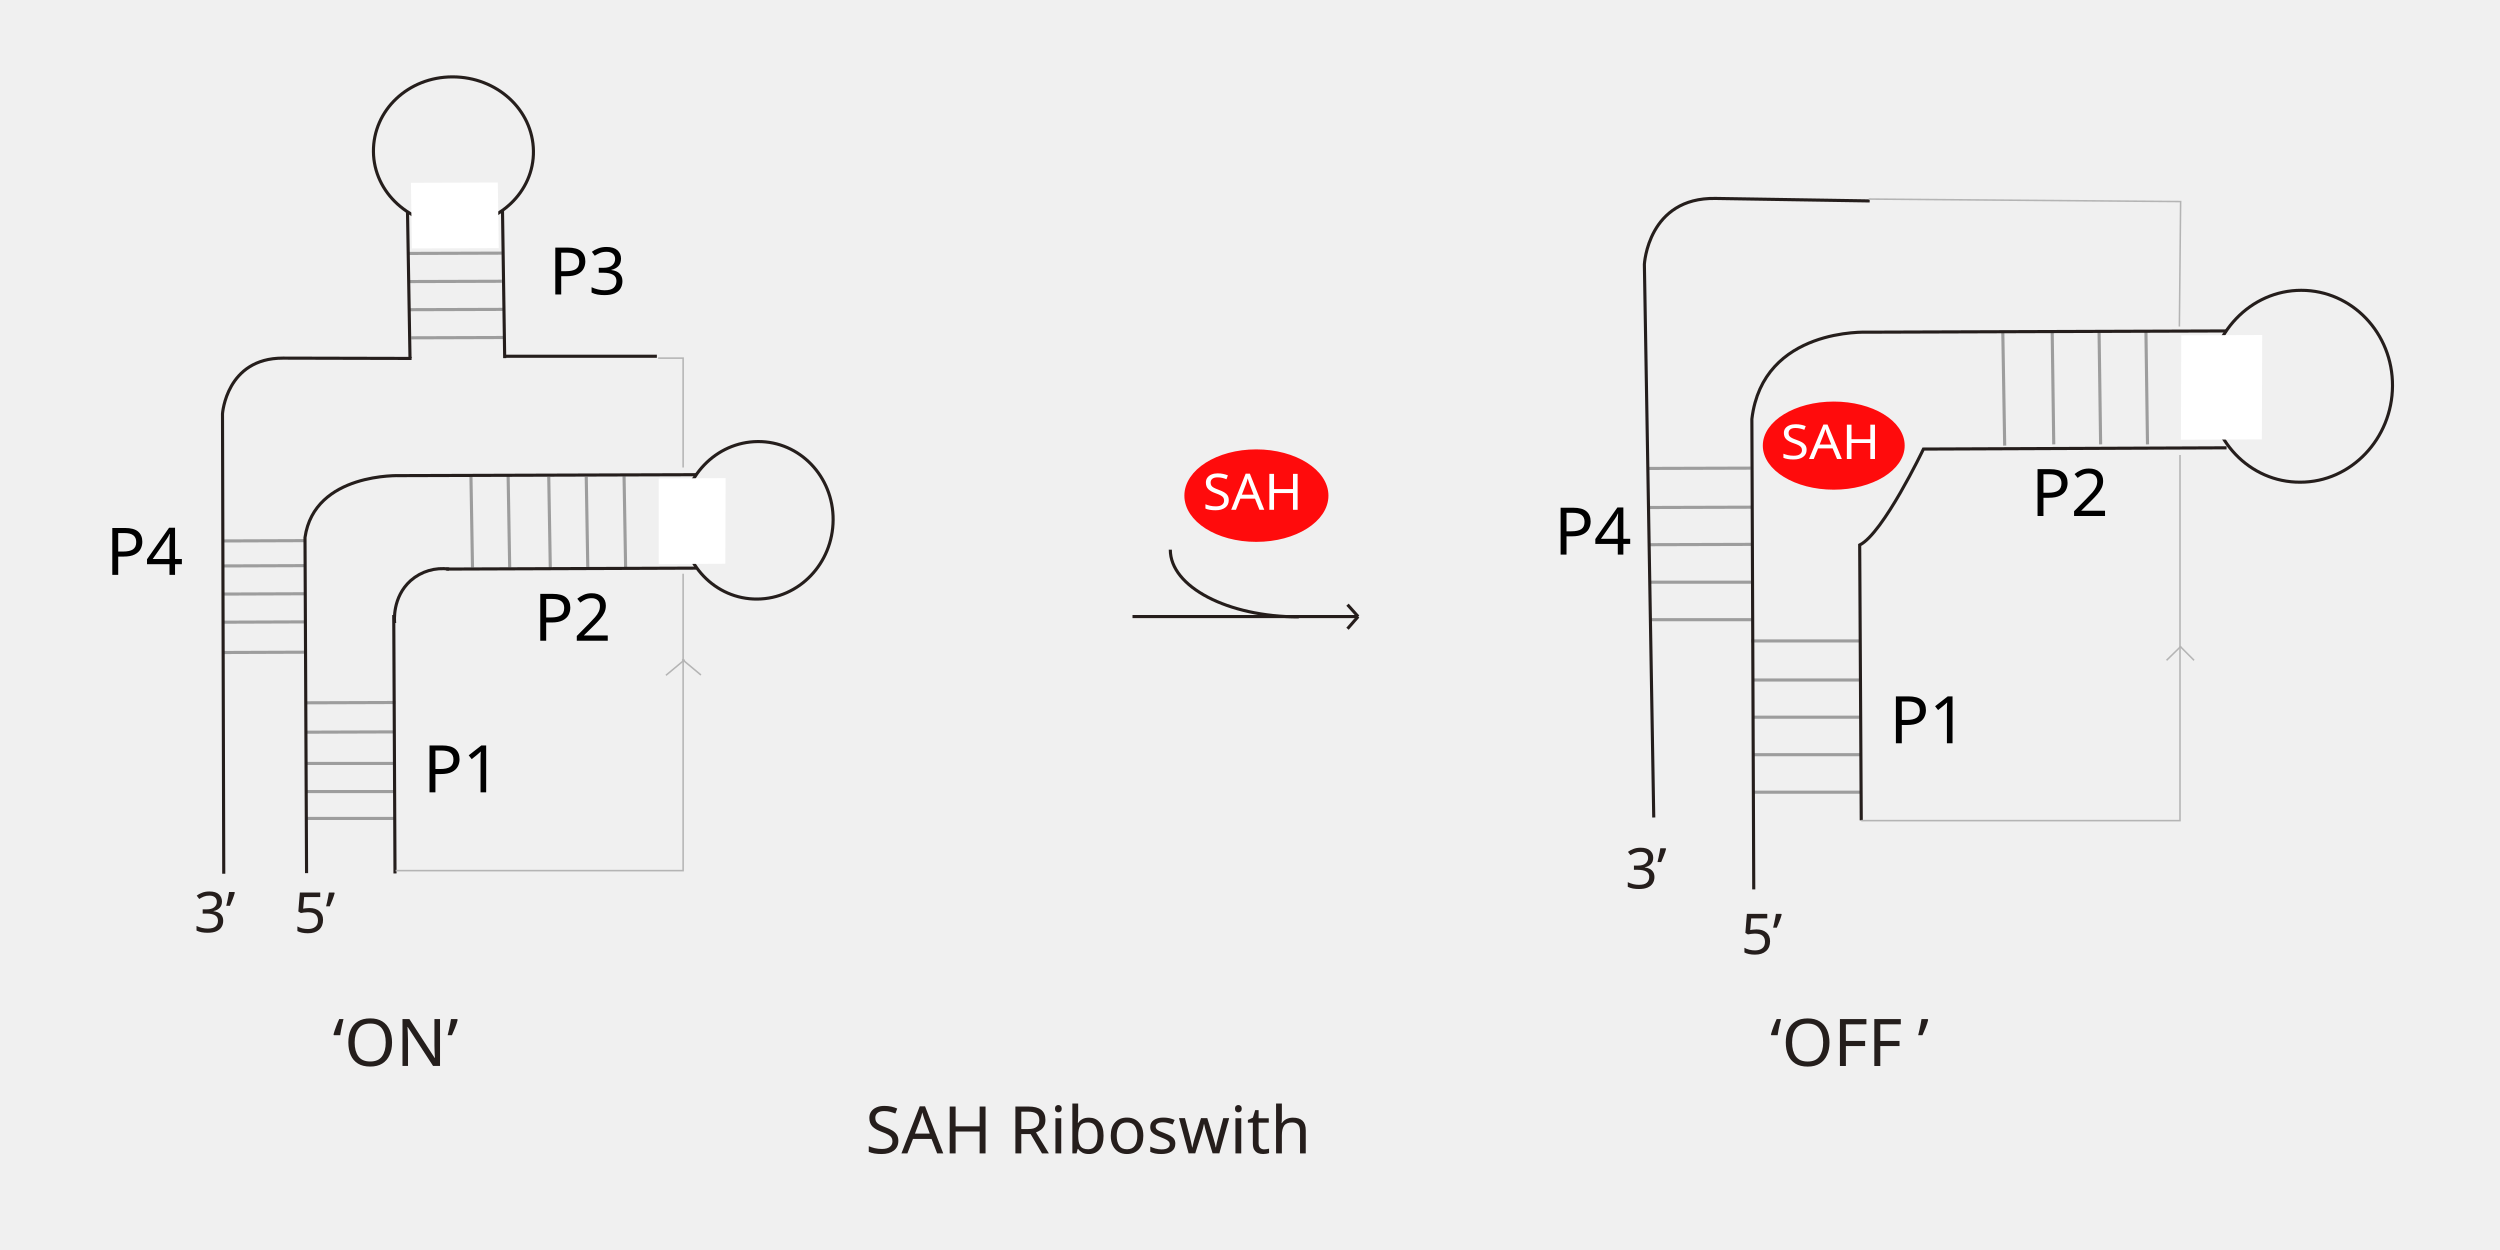
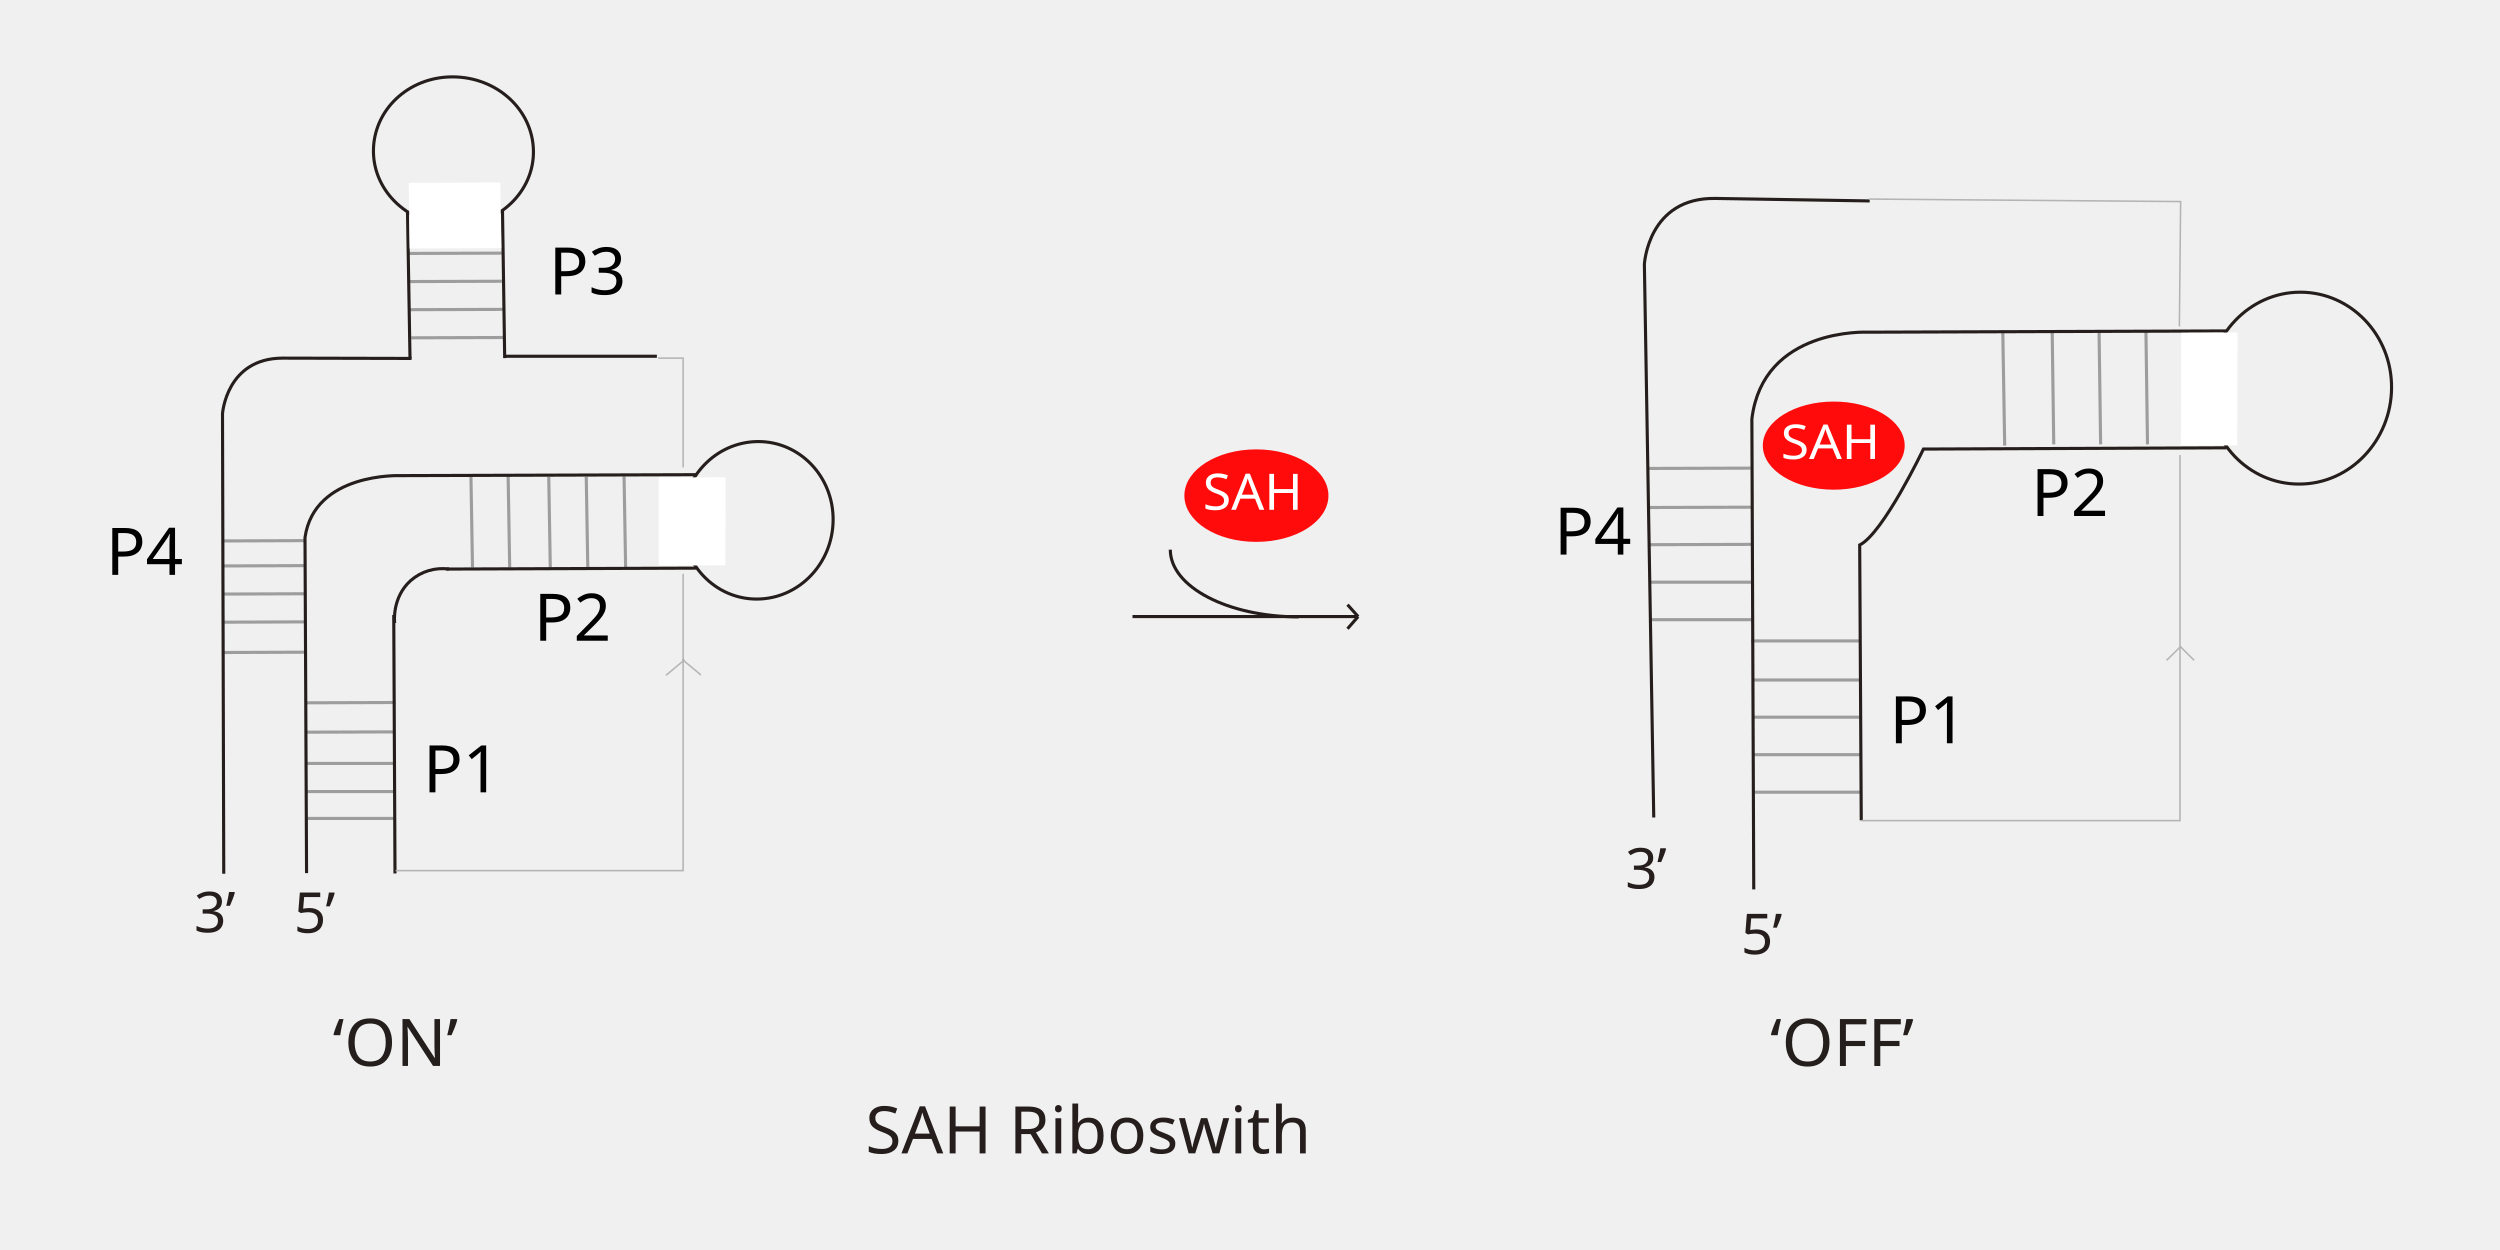
<svg xmlns="http://www.w3.org/2000/svg" version="1.1" id="图层_1" x="0px" y="0px" viewBox="0 0 800 400" style="enable-background:new 0 0 800 400;" xml:space="preserve">
  <style type="text/css">
	.st0{fill:none;stroke:#9D9D9D;}
	.st1{fill:none;stroke:#251E1C;}
	.st2{fill:#FFFFFF;}
	.st3{fill:none;stroke:#251D1B;stroke-miterlimit:10;}
	.st4{fill:#FF0B0C;stroke:#FF0B0C;stroke-miterlimit:10;}
	.st5{font-family:'ArialMT';}
	.st6{font-size:16.1px;}
	.st7{font-size:15.38px;}
	.st8{font-size:21px;}
	.st9{fill:none;stroke:#B4B4B4;stroke-width:0.5;}
	.st10{fill:#251E1C;}
	.st11{font-size:18px;}
	.st12{fill:none;}
	.st13{fill:#241E1C;}
</style>
  <line class="st0" x1="560.4" y1="205.1" x2="595.3" y2="205.1" />
  <line class="st0" x1="560.9" y1="217.6" x2="595.7" y2="217.6" />
  <line class="st0" x1="560.9" y1="229.5" x2="595.7" y2="229.5" />
  <line class="st0" x1="560.9" y1="241.5" x2="595.8" y2="241.5" />
  <line class="st0" x1="560.9" y1="253.5" x2="595.8" y2="253.5" />
  <line class="st0" x1="527.5" y1="149.9" x2="560.2" y2="149.8" />
  <line class="st0" x1="527.9" y1="162.4" x2="560.6" y2="162.3" />
  <line class="st0" x1="527.9" y1="174.3" x2="560.6" y2="174.2" />
  <line class="st0" x1="528" y1="186.3" x2="560.6" y2="186.3" />
  <line class="st0" x1="528" y1="198.3" x2="560.6" y2="198.3" />
  <line class="st0" x1="640.9" y1="106.4" x2="641.5" y2="142.6" />
  <line class="st0" x1="656.7" y1="106.1" x2="657.2" y2="142.2" />
  <line class="st0" x1="671.7" y1="106.1" x2="672.2" y2="142.2" />
  <line class="st0" x1="686.7" y1="106.1" x2="687.2" y2="142.2" />
  <line class="st0" x1="131.6" y1="108.1" x2="161.6" y2="108" />
  <line class="st0" x1="130.6" y1="99.1" x2="161.6" y2="99" />
  <line class="st0" x1="130.6" y1="90.1" x2="160.6" y2="90" />
  <line class="st0" x1="130.6" y1="81.1" x2="160.6" y2="81" />
  <line class="st0" x1="71.6" y1="208.8" x2="97.6" y2="208.7" />
  <line class="st0" x1="71.6" y1="199.1" x2="97.6" y2="199" />
  <line class="st0" x1="71.6" y1="190.1" x2="97.6" y2="190" />
  <line class="st0" x1="71.6" y1="181.1" x2="97.6" y2="181" />
  <line class="st0" x1="71.6" y1="173.1" x2="97.6" y2="173" />
  <line class="st0" x1="150.7" y1="152.2" x2="151.2" y2="181.6" />
  <line class="st0" x1="199.7" y1="152.4" x2="200.2" y2="181.8" />
  <line class="st0" x1="162.6" y1="152.2" x2="163.1" y2="181.6" />
  <line class="st0" x1="175.6" y1="152.6" x2="176.1" y2="182.1" />
  <line class="st0" x1="187.6" y1="152.6" x2="188.1" y2="182.1" />
  <line class="st0" x1="98.1" y1="261.9" x2="126.6" y2="261.9" />
  <line class="st0" x1="97.6" y1="234.3" x2="126.1" y2="234.2" />
  <line class="st0" x1="97.7" y1="244.3" x2="126.5" y2="244.3" />
  <line class="st0" x1="97.7" y1="253.3" x2="126.5" y2="253.3" />
  <line class="st0" x1="97.9" y1="224.9" x2="126.5" y2="224.8" />
  <path class="st1" d="M242.3,191.7c-13.4,0.1-24.2-11.2-24.1-25.1s10.9-25.2,24.3-25.3s24.2,11.2,24.1,25.1S255.7,191.6,242.3,191.7z  " />
  <path class="st1" d="M222.9,151.9l-94.8,0.3c0,0-27.5-1.1-30.5,19.8l0.5,107.4" />
  <line class="st1" x1="222.8" y1="181.8" x2="142.8" y2="182.1" />
-   <polygon class="st2" points="210.8,180.5 210.8,153.1 232.2,153 232.1,180.4 " />
+   <polygon class="st2" points="210.8,181 210.8,152.8 232.2,152.7 232.1,180.9 " />
  <path class="st1" d="M143.7,182.1c-4.4-0.6-8.9,0.7-12.3,3.7c-5.9,5.3-5.2,13-5.1,13.6" />
  <line class="st1" x1="126.4" y1="279.5" x2="126" y2="196.8" />
  <path class="st1" d="M71.6,279.6l-0.4-147.2c0,0,1.2-17.8,19.3-17.8l41.2,0.1" />
  <path class="st1" d="M170.7,48.3c0.2,13.1-11.2,23.9-25.3,23.9s-25.8-10.5-25.9-23.7s11.1-23.9,25.3-23.9S170.5,35.1,170.7,48.3z" />
  <line class="st1" x1="130.4" y1="67.7" x2="131.2" y2="114.6" />
  <line class="st1" x1="160.8" y1="67.5" x2="161.5" y2="114.6" />
-   <polygon class="st2" points="159.6,79.4 131.8,79.5 131.5,58.5 159.3,58.4 " />
+   <polygon class="st2" points="160.4,79.4 131.1,79.5 130.8,58.5 160.1,58.4 " />
  <line class="st1" x1="161.6" y1="114" x2="210.2" y2="114" />
  <line class="st3" x1="362.4" y1="197.3" x2="434.6" y2="197.3" />
  <line class="st3" x1="431.2" y1="201.2" x2="434.6" y2="197.3" />
  <line class="st3" x1="431.2" y1="193.5" x2="434.6" y2="197.3" />
  <path class="st3" d="M374.5,175.9c0,11.9,18.4,21.5,41.1,21.5" />
  <path class="st4" d="M424.6,158.6c0,7.9-10.1,14.3-22.6,14.3s-22.5-6.4-22.5-14.3s10.1-14.3,22.5-14.3S424.6,150.7,424.6,158.6z" />
-   <text transform="matrix(1.03 0 0 1 384.8855 163.13)" class="st2 st5 st6">SAH</text>
-   <path class="st1" d="M736.1,154.3c-16.2,0.1-29.3-13.6-29.2-30.6s13.3-30.8,29.5-30.8s29.3,13.7,29.2,30.6S752.3,154.3,736.1,154.3z  " />
+   <text transform="matrix(1.03 0 0 1 384.8857 163.1299)" class="st2 st5 st6">SAH</text>
+   <path class="st1" d="M735.8,154.9c-16.2,0.1-29.3-13.6-29.2-30.6s13.3-30.8,29.5-30.8s29.3,13.7,29.2,30.6S752,154.9,735.8,154.9z" />
  <path class="st1" d="M712.6,105.9l-115,0.4c0,0-33.5-1.6-37,27.8l0.6,150.5" />
  <path class="st1" d="M712.5,143.3l-97,0.4c0,0-12.9,27-20.4,30.7l0.5,88.1" />
-   <polygon class="st2" points="697.9,140.7 698,107.3 723.9,107.2 723.8,140.6 " />
+   <polygon class="st2" points="697.9,142.6 698,106.5 716,106.4 715.9,142.5 " />
  <path class="st1" d="M529.2,261.6l-3-177c0,0,1.1-21.5,22.8-21.1l49.3,0.8" />
  <path class="st4" d="M609,142.6c0,7.5-10,13.6-22.2,13.6s-22.2-6.1-22.2-13.6s10-13.6,22.2-13.6S609,135,609,142.6z" />
-   <text transform="matrix(1.07 0 0 1 569.8552 146.88)" class="st2 st5 st7">SAH</text>
+   <text transform="matrix(1.07 0 0 1 569.8555 146.8799)" class="st2 st5 st7">SAH</text>
  <text transform="matrix(1 0 0 1 135.415 253.54)" class="st5 st8">P1</text>
  <text transform="matrix(1 0 0 1 170.855 205.04)" class="st5 st8">P2</text>
  <text transform="matrix(1 0 0 1 175.665 94.23)" class="st5 st8">P3</text>
  <text transform="matrix(1 0 0 1 33.905 183.95)" class="st5 st8">P4</text>
  <polyline class="st9" points="598,63.7 697.8,64.5 697.4,104.5 " />
  <polyline class="st9" points="697.6,145.6 697.6,262.6 595.6,262.6 " />
  <line class="st9" x1="702.1" y1="211.3" x2="697.6" y2="206.8" />
  <line class="st9" x1="693.3" y1="211.3" x2="697.9" y2="206.8" />
  <text transform="matrix(1 0 0 1 604.655 237.84)" class="st5 st8">P1</text>
  <text transform="matrix(1 0 0 1 649.985 165.13)" class="st5 st8">P2</text>
  <text transform="matrix(1 0 0 1 497.365 177.47)" class="st5 st8">P4</text>
  <polyline class="st9" points="210.6,114.6 218.6,114.6 218.6,149.6 " />
  <polyline class="st9" points="218.6,183.6 218.6,278.6 126.6,278.6 " />
  <line class="st9" x1="219.1" y1="211.1" x2="213.1" y2="216.1" />
  <line class="st9" x1="218.3" y1="211" x2="224.3" y2="216" />
-   <text transform="matrix(1.01 0 0 1 94.0149 298.4601)" class="st10 st5 st11">5</text>
-   <text transform="matrix(1.01 0 0 1 104.1252 298.4601)" class="st10 st5 st11">’</text>
-   <text transform="matrix(1.01 0 0 1 62.0652 298.3)" class="st10 st5 st11">3</text>
-   <text transform="matrix(1.01 0 0 1 72.175 298.3)" class="st10 st5 st11">’</text>
-   <text transform="matrix(1.01 0 0 1 557.0652 305.3)" class="st10 st5 st11">5</text>
-   <text transform="matrix(1.01 0 0 1 567.1755 305.3)" class="st10 st5 st11">’</text>
-   <text transform="matrix(1.01 0 0 1 520.0652 284.3)" class="st10 st5 st11">3</text>
-   <text transform="matrix(1.01 0 0 1 530.1755 284.3)" class="st10 st5 st11">’</text>
+   <text transform="matrix(1.01 0 0 1 94.0151 298.46)" class="st10 st5 st11">5</text>
+   <text transform="matrix(1.01 0 0 1 104.125 298.46)" class="st10 st5 st11">’</text>
+   <text transform="matrix(1.01 0 0 1 62.0654 298.2998)" class="st10 st5 st11">3</text>
+   <text transform="matrix(1.01 0 0 1 72.1748 298.2998)" class="st10 st5 st11">’</text>
+   <text transform="matrix(1.01 0 0 1 557.0654 305.2998)" class="st10 st5 st11">5</text>
+   <text transform="matrix(1.01 0 0 1 567.1758 305.2998)" class="st10 st5 st11">’</text>
+   <text transform="matrix(1.01 0 0 1 520.0654 284.2998)" class="st10 st5 st11">3</text>
+   <text transform="matrix(1.01 0 0 1 530.1758 284.2998)" class="st10 st5 st11">’</text>
  <path class="st12" d="M272.9,344.3c0,1.5,1.9,2.8,4.1,2.8" />
  <text transform="matrix(1 0 0 1 276.925 369.09)" class="st10 st5 st8">SAH Riboswith</text>
-   <text transform="matrix(1.01 0 0 1 106.4651 341.0998)" class="st13 st5 st8">‘ON</text>
-   <text transform="matrix(1.01 0 0 1 142.9968 341.0998)" class="st13 st5 st8">’</text>
-   <text transform="matrix(1.01 0 0 1 566.4451 341.1095)" class="st13 st5 st8">‘OFF</text>
-   <text transform="matrix(1.01 0 0 1 613.5613 341.1095)" class="st13 st5 st8">’</text>
+   <text transform="matrix(1.01 0 0 1 106.4653 341.0996)" class="st13 st5 st8">‘ON’</text>
+   <text transform="matrix(1.01 0 0 1 566.4453 341.1094)" class="st13 st5 st8">‘OFF’</text>
</svg>
